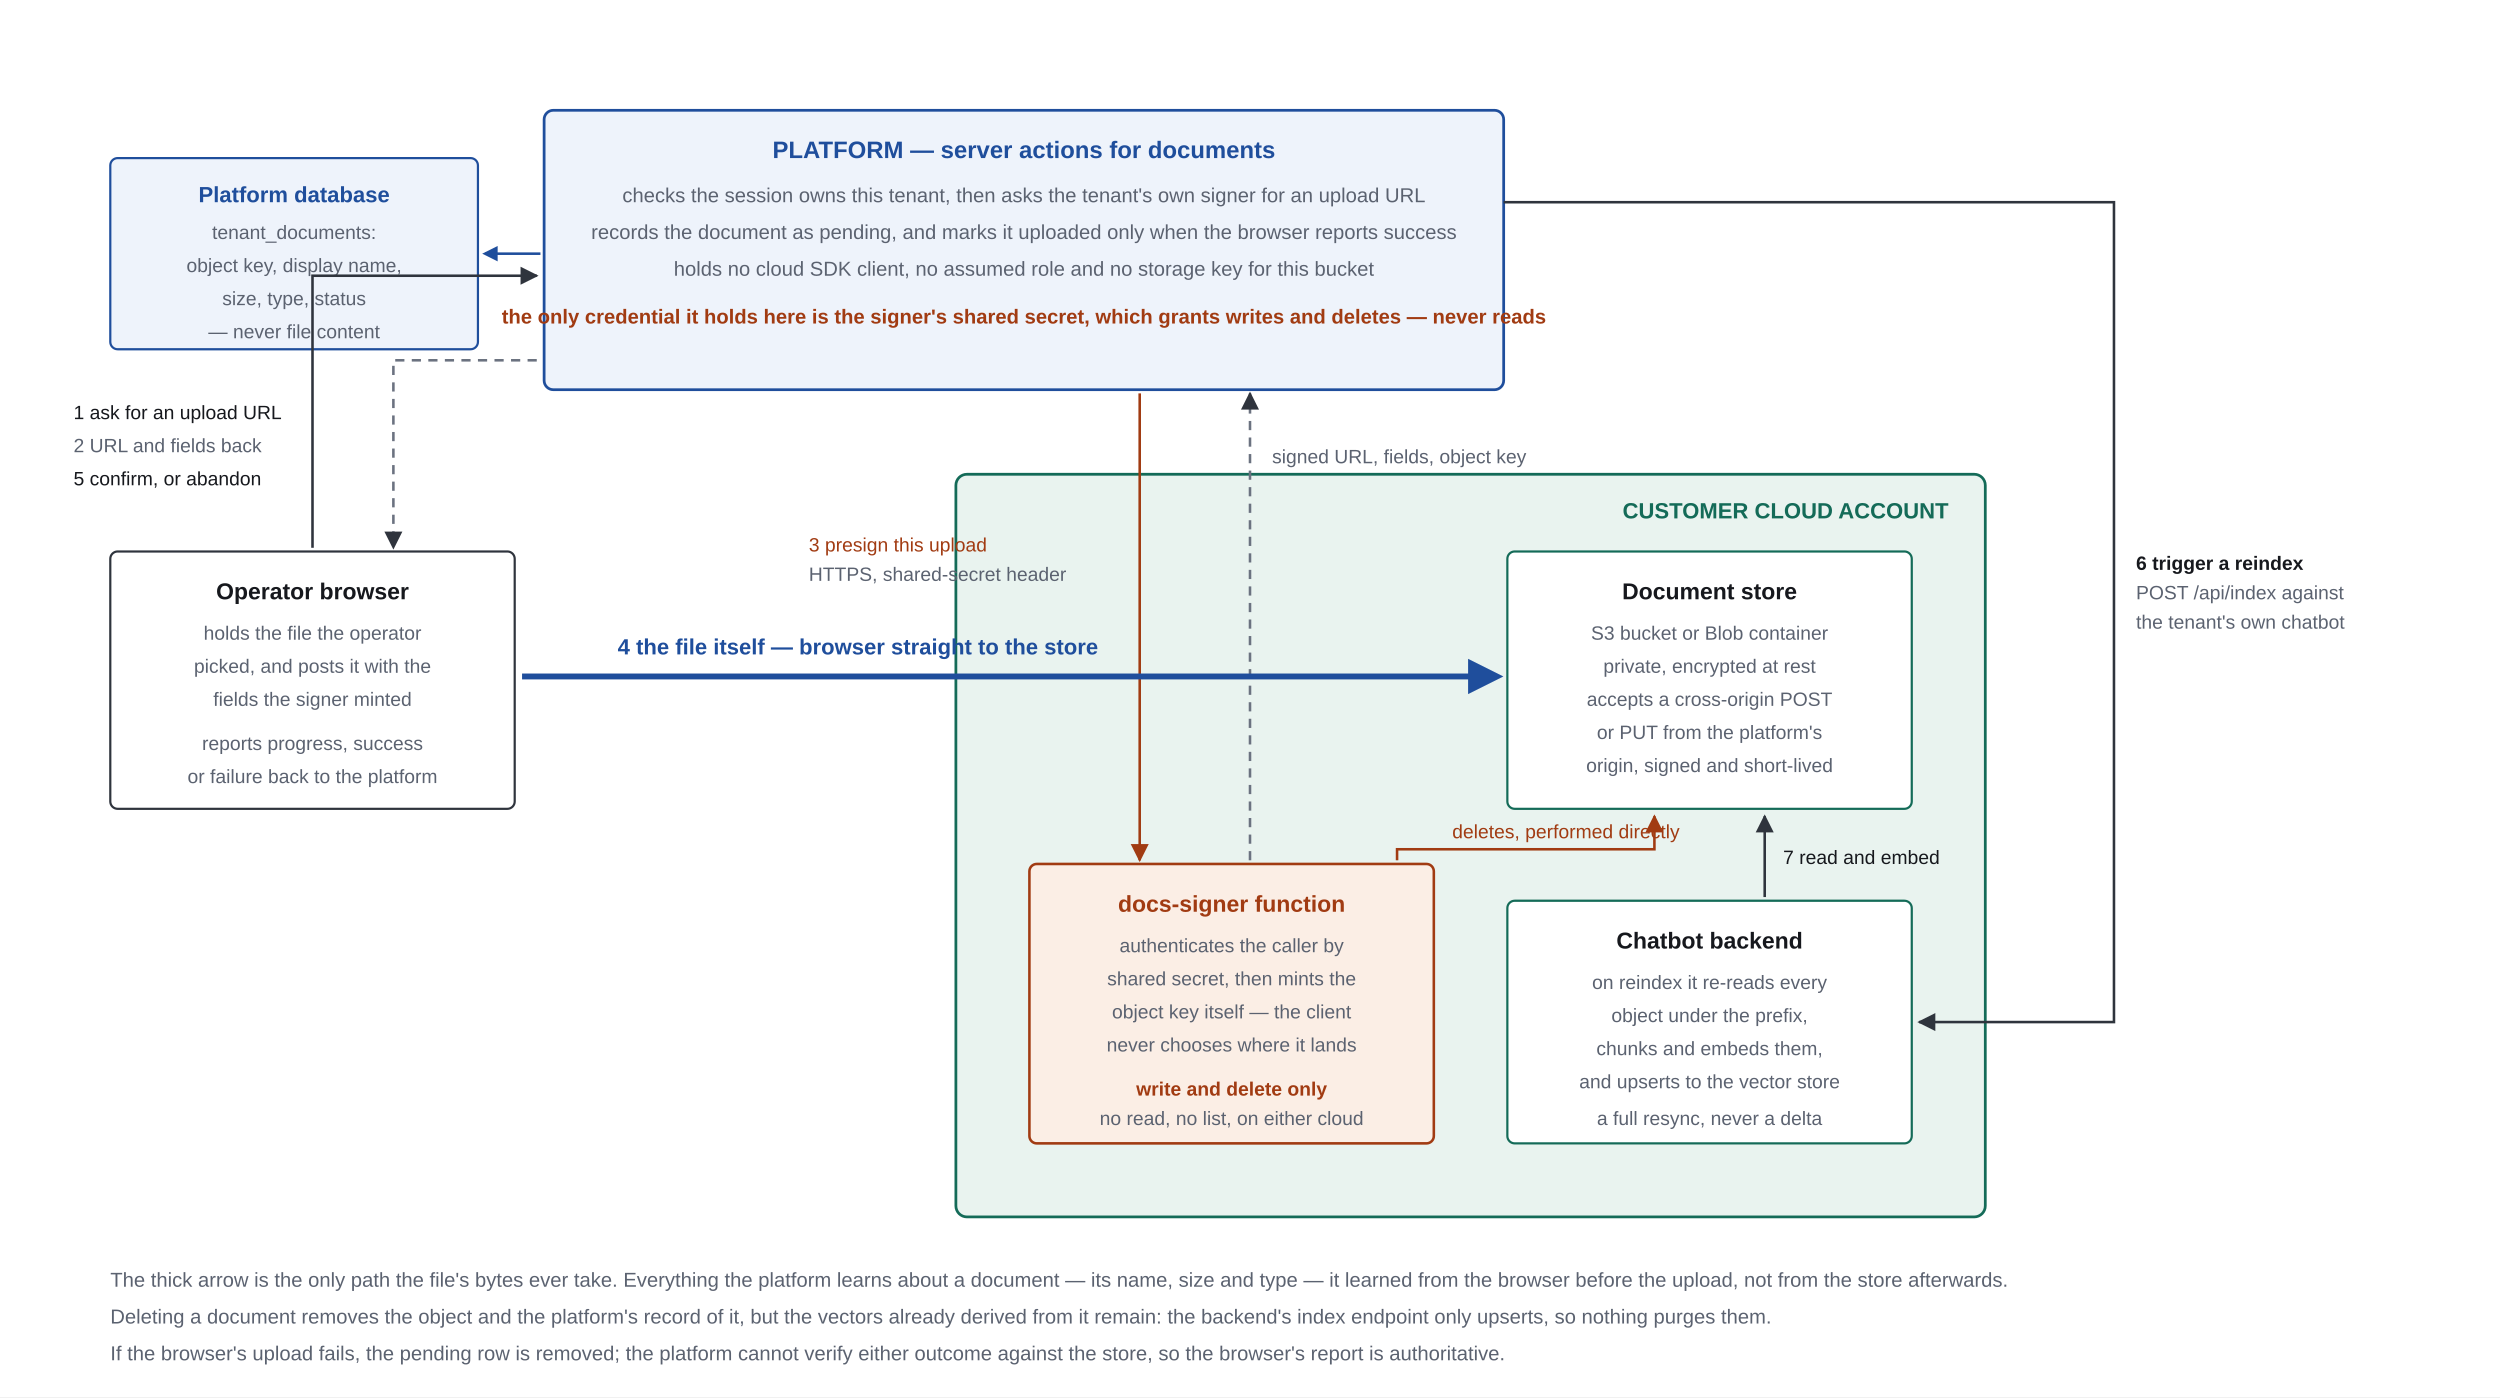
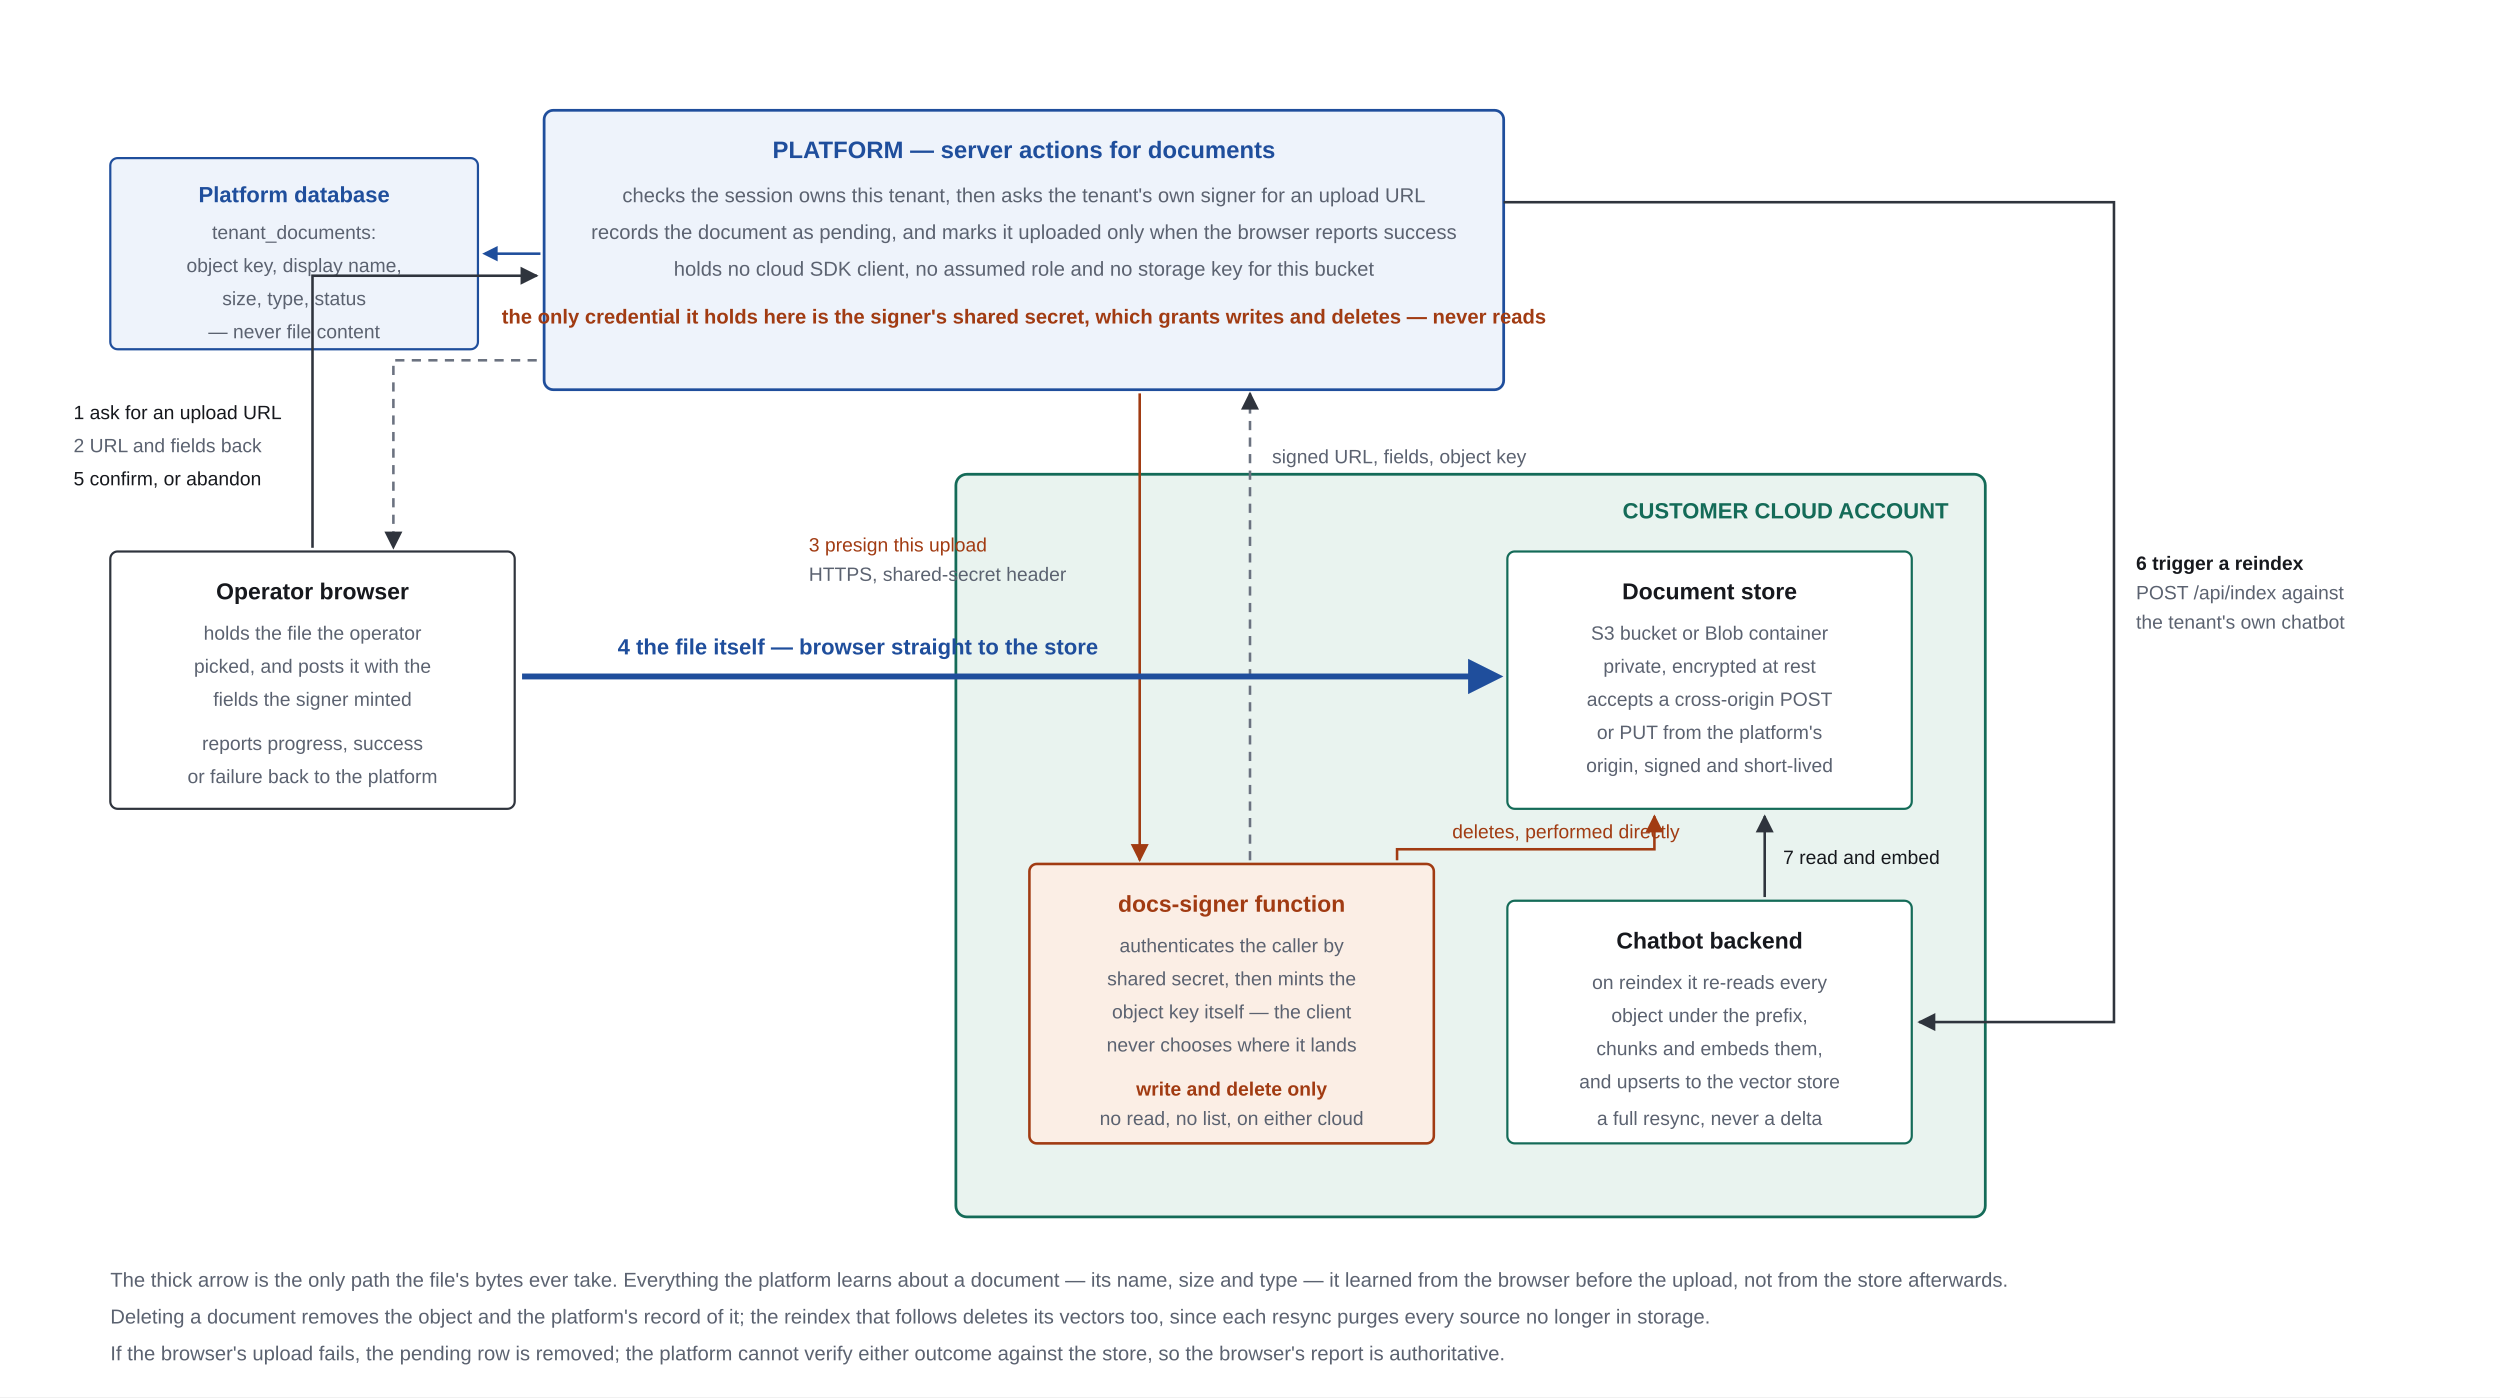
<svg xmlns="http://www.w3.org/2000/svg" viewBox="0 0 1360 760" width="1360" height="760" role="img" aria-label="Document upload path: the platform brokers a presigned upload but the file bytes travel straight from the operator's browser to the tenant's own store, which the platform cannot read.">
  <rect x="0" y="0" width="1360" height="760" fill="#ffffff" />
  <defs>
    <marker id="a" viewBox="0 0 10 10" refX="9" refY="5" markerWidth="7" markerHeight="7" orient="auto-start-reverse">
      <path d="M 0 0 L 10 5 L 0 10 z" fill="#2f343d" />
    </marker>
    <marker id="ar" viewBox="0 0 10 10" refX="9" refY="5" markerWidth="7" markerHeight="7" orient="auto-start-reverse">
      <path d="M 0 0 L 10 5 L 0 10 z" fill="#a13b12" />
    </marker>
    <marker id="ab" viewBox="0 0 10 10" refX="8" refY="5" markerWidth="6" markerHeight="6" orient="auto-start-reverse">
      <path d="M 0 0 L 10 5 L 0 10 z" fill="#1f4e9c" />
    </marker>
  </defs>
  <g font-family="Arial, Helvetica, sans-serif" fill="#16181d">
    <rect x="60" y="86" width="200" height="104" rx="4" fill="#eef3fb" stroke="#1f4e9c" stroke-width="1.2" />
    <text x="160" y="110" font-size="12" font-weight="bold" text-anchor="middle" fill="#1f4e9c">Platform database</text>
    <text x="160" y="130" font-size="10.5" fill="#5b6270" text-anchor="middle">tenant_documents:</text>
    <text x="160" y="148" font-size="10.5" fill="#5b6270" text-anchor="middle">object key, display name,</text>
    <text x="160" y="166" font-size="10.5" fill="#5b6270" text-anchor="middle">size, type, status</text>
    <text x="160" y="184" font-size="10.5" fill="#5b6270" text-anchor="middle">— never file content</text>
    <rect x="296" y="60" width="522" height="152" rx="5" fill="#eef3fb" stroke="#1f4e9c" stroke-width="1.5" />
    <text x="557" y="86" font-size="13" font-weight="bold" text-anchor="middle" fill="#1f4e9c">PLATFORM — server actions for documents</text>
    <text x="557" y="110" font-size="11" fill="#5b6270" text-anchor="middle">checks the session owns this tenant, then asks the tenant's own signer for an upload URL</text>
    <text x="557" y="130" font-size="11" fill="#5b6270" text-anchor="middle">records the document as pending, and marks it uploaded only when the browser reports success</text>
    <text x="557" y="150" font-size="11" fill="#5b6270" text-anchor="middle">holds no cloud SDK client, no assumed role and no storage key for this bucket</text>
    <text x="557" y="176" font-size="11" fill="#a13b12" text-anchor="middle" font-weight="bold">the only credential it holds here is the signer's shared secret, which grants writes and deletes — never reads</text>
    <line x1="294" y1="138" x2="264" y2="138" stroke="#1f4e9c" stroke-width="1.4" marker-end="url(#ab)" />
    <rect x="60" y="300" width="220" height="140" rx="4" fill="#ffffff" stroke="#2f343d" stroke-width="1.2" />
    <text x="170" y="326" font-size="12.5" font-weight="bold" text-anchor="middle">Operator browser</text>
    <text x="170" y="348" font-size="10.5" fill="#5b6270" text-anchor="middle">holds the file the operator</text>
    <text x="170" y="366" font-size="10.5" fill="#5b6270" text-anchor="middle">picked, and posts it with the</text>
    <text x="170" y="384" font-size="10.5" fill="#5b6270" text-anchor="middle">fields the signer minted</text>
    <text x="170" y="408" font-size="10.5" fill="#5b6270" text-anchor="middle">reports progress, success</text>
    <text x="170" y="426" font-size="10.5" fill="#5b6270" text-anchor="middle">or failure back to the platform</text>
    <polyline points="170,298 170,150 292,150" fill="none" stroke="#2f343d" stroke-width="1.4" marker-end="url(#a)" />
    <polyline points="292,196 214,196 214,298" fill="none" stroke="#6b7280" stroke-width="1.4" stroke-dasharray="5 4" marker-end="url(#a)" />
    <text x="40" y="228" font-size="10.5">1 ask for an upload URL</text>
    <text x="40" y="246" font-size="10.5" fill="#5b6270">2 URL and fields back</text>
    <text x="40" y="264" font-size="10.5">5 confirm, or abandon</text>
    <rect x="520" y="258" width="560" height="404" rx="6" fill="#e9f3ef" stroke="#146b58" stroke-width="1.5" />
    <text x="1060" y="282" font-size="12" font-weight="bold" text-anchor="end" fill="#146b58">CUSTOMER CLOUD ACCOUNT</text>
    <rect x="820" y="300" width="220" height="140" rx="4" fill="#ffffff" stroke="#146b58" stroke-width="1.2" />
    <text x="930" y="326" font-size="12.5" font-weight="bold" text-anchor="middle">Document store</text>
    <text x="930" y="348" font-size="10.5" fill="#5b6270" text-anchor="middle">S3 bucket or Blob container</text>
    <text x="930" y="366" font-size="10.5" fill="#5b6270" text-anchor="middle">private, encrypted at rest</text>
    <text x="930" y="384" font-size="10.5" fill="#5b6270" text-anchor="middle">accepts a cross-origin POST</text>
    <text x="930" y="402" font-size="10.5" fill="#5b6270" text-anchor="middle">or PUT from the platform's</text>
    <text x="930" y="420" font-size="10.5" fill="#5b6270" text-anchor="middle">origin, signed and short-lived</text>
    <rect x="560" y="470" width="220" height="152" rx="4" fill="#fbeee5" stroke="#a13b12" stroke-width="1.4" />
    <text x="670" y="496" font-size="12.5" font-weight="bold" text-anchor="middle" fill="#a13b12">docs-signer function</text>
    <text x="670" y="518" font-size="10.5" fill="#5b6270" text-anchor="middle">authenticates the caller by</text>
    <text x="670" y="536" font-size="10.5" fill="#5b6270" text-anchor="middle">shared secret, then mints the</text>
    <text x="670" y="554" font-size="10.5" fill="#5b6270" text-anchor="middle">object key itself — the client</text>
    <text x="670" y="572" font-size="10.5" fill="#5b6270" text-anchor="middle">never chooses where it lands</text>
    <text x="670" y="596" font-size="10.5" fill="#a13b12" text-anchor="middle" font-weight="bold">write and delete only</text>
    <text x="670" y="612" font-size="10.5" fill="#5b6270" text-anchor="middle">no read, no list, on either cloud</text>
    <rect x="820" y="490" width="220" height="132" rx="4" fill="#ffffff" stroke="#146b58" stroke-width="1.2" />
    <text x="930" y="516" font-size="12.5" font-weight="bold" text-anchor="middle">Chatbot backend</text>
    <text x="930" y="538" font-size="10.5" fill="#5b6270" text-anchor="middle">on reindex it re-reads every</text>
    <text x="930" y="556" font-size="10.5" fill="#5b6270" text-anchor="middle">object under the prefix,</text>
    <text x="930" y="574" font-size="10.5" fill="#5b6270" text-anchor="middle">chunks and embeds them,</text>
    <text x="930" y="592" font-size="10.5" fill="#5b6270" text-anchor="middle">and upserts to the vector store</text>
    <text x="930" y="612" font-size="10.5" fill="#5b6270" text-anchor="middle">a full resync, never a delta</text>
    <line x1="620" y1="214" x2="620" y2="468" stroke="#a13b12" stroke-width="1.4" marker-end="url(#ar)" />
    <text x="440" y="300" font-size="10.5" fill="#a13b12">3 presign this upload</text>
    <text x="440" y="316" font-size="10.5" fill="#5b6270">HTTPS, shared-secret header</text>
    <polyline points="680,468 680,214" fill="none" stroke="#6b7280" stroke-width="1.4" stroke-dasharray="5 4" marker-end="url(#a)" />
    <text x="692" y="252" font-size="10.5" fill="#5b6270">signed URL, fields, object key</text>
    <line x1="284" y1="368" x2="814" y2="368" stroke="#1f4e9c" stroke-width="3.2" marker-end="url(#ab)" />
    <text x="336" y="356" font-size="12" font-weight="bold" fill="#1f4e9c">4 the file itself — browser straight to the store</text>
    <polyline points="760,468 760,462 900,462 900,444" fill="none" stroke="#a13b12" stroke-width="1.4" marker-end="url(#ar)" />
    <text x="790" y="456" font-size="10.5" fill="#a13b12">deletes, performed directly</text>
    <polyline points="818,110 1150,110 1150,556 1044,556" fill="none" stroke="#2f343d" stroke-width="1.4" marker-end="url(#a)" />
    <text x="1162" y="310" font-size="10.5" font-weight="bold">6 trigger a reindex</text>
    <text x="1162" y="326" font-size="10.5" fill="#5b6270">POST /api/index against</text>
    <text x="1162" y="342" font-size="10.5" fill="#5b6270">the tenant's own chatbot</text>
    <line x1="960" y1="488" x2="960" y2="444" stroke="#2f343d" stroke-width="1.4" marker-end="url(#a)" />
    <text x="970" y="470" font-size="10.5">7 read and embed</text>
    <text x="60" y="700" font-size="11" fill="#5b6270">The thick arrow is the only path the file's bytes ever take. Everything the platform learns about a document — its name, size and type — it learned from the browser before the upload, not from the store afterwards.</text>
-     <text x="60" y="720" font-size="11" fill="#5b6270">Deleting a document removes the object and the platform's record of it, but the vectors already derived from it remain: the backend's index endpoint only upserts, so nothing purges them.</text>
+     <text x="60" y="720" font-size="11" fill="#5b6270">Deleting a document removes the object and the platform's record of it; the reindex that follows deletes its vectors too, since each resync purges every source no longer in storage.</text>
    <text x="60" y="740" font-size="11" fill="#5b6270">If the browser's upload fails, the pending row is removed; the platform cannot verify either outcome against the store, so the browser's report is authoritative.</text>
  </g>
</svg>
